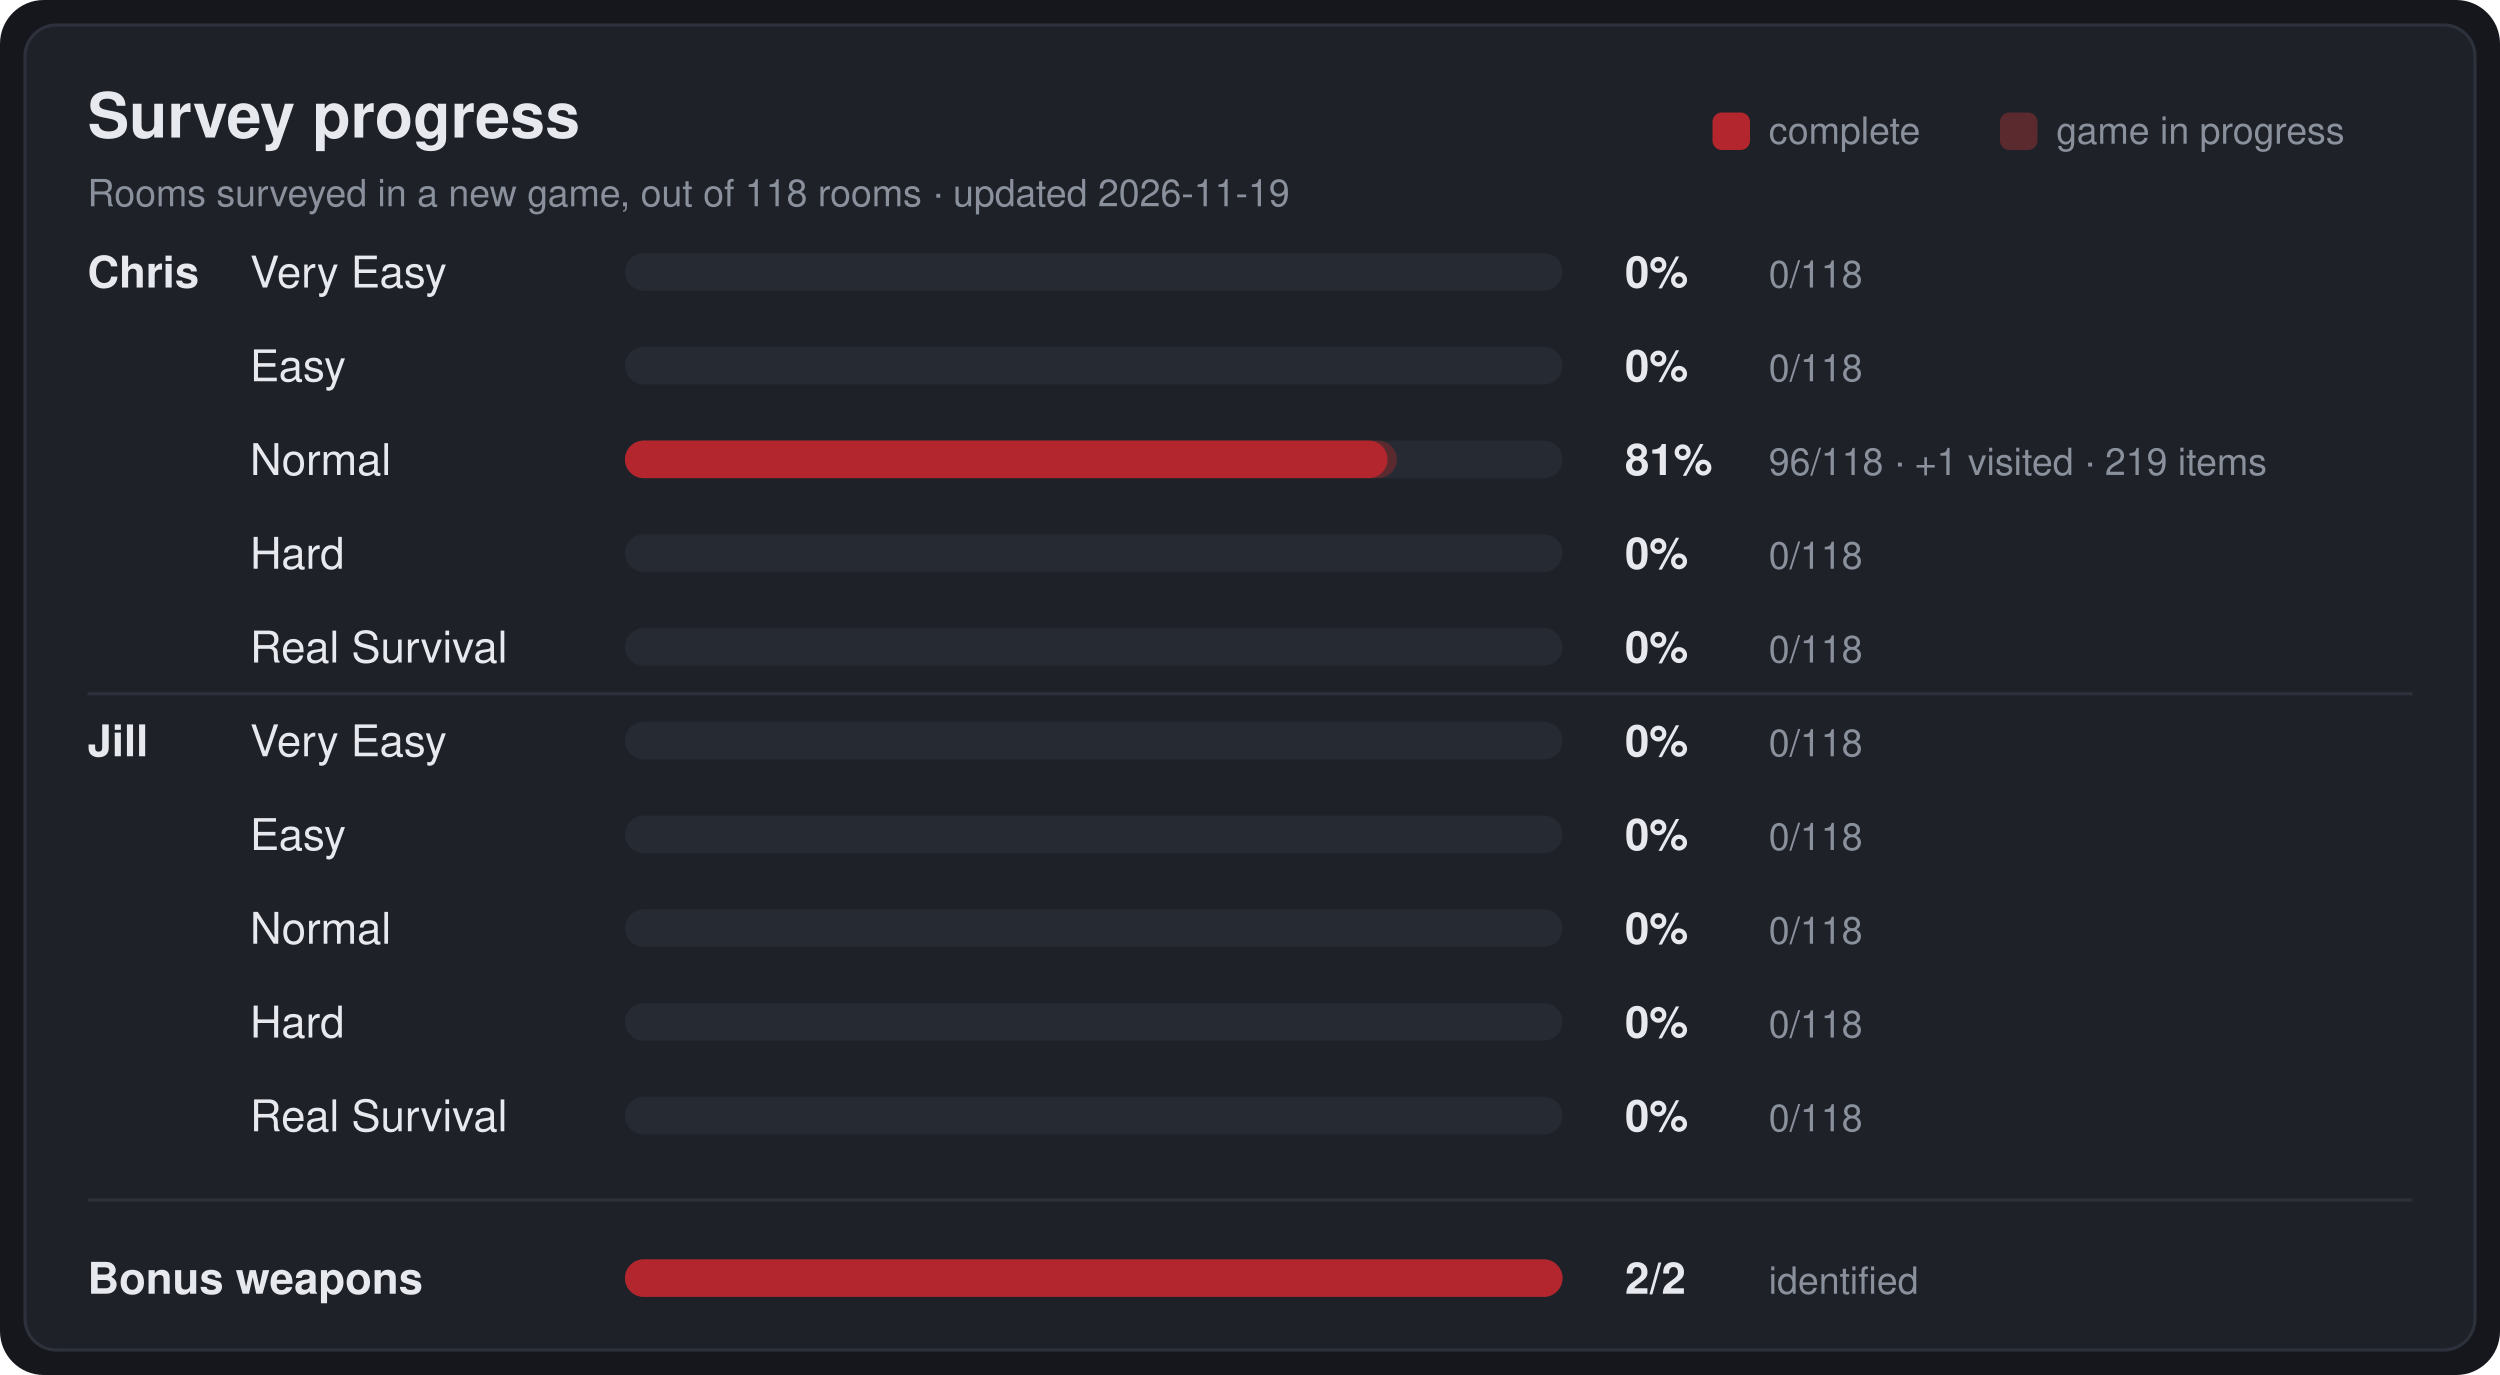
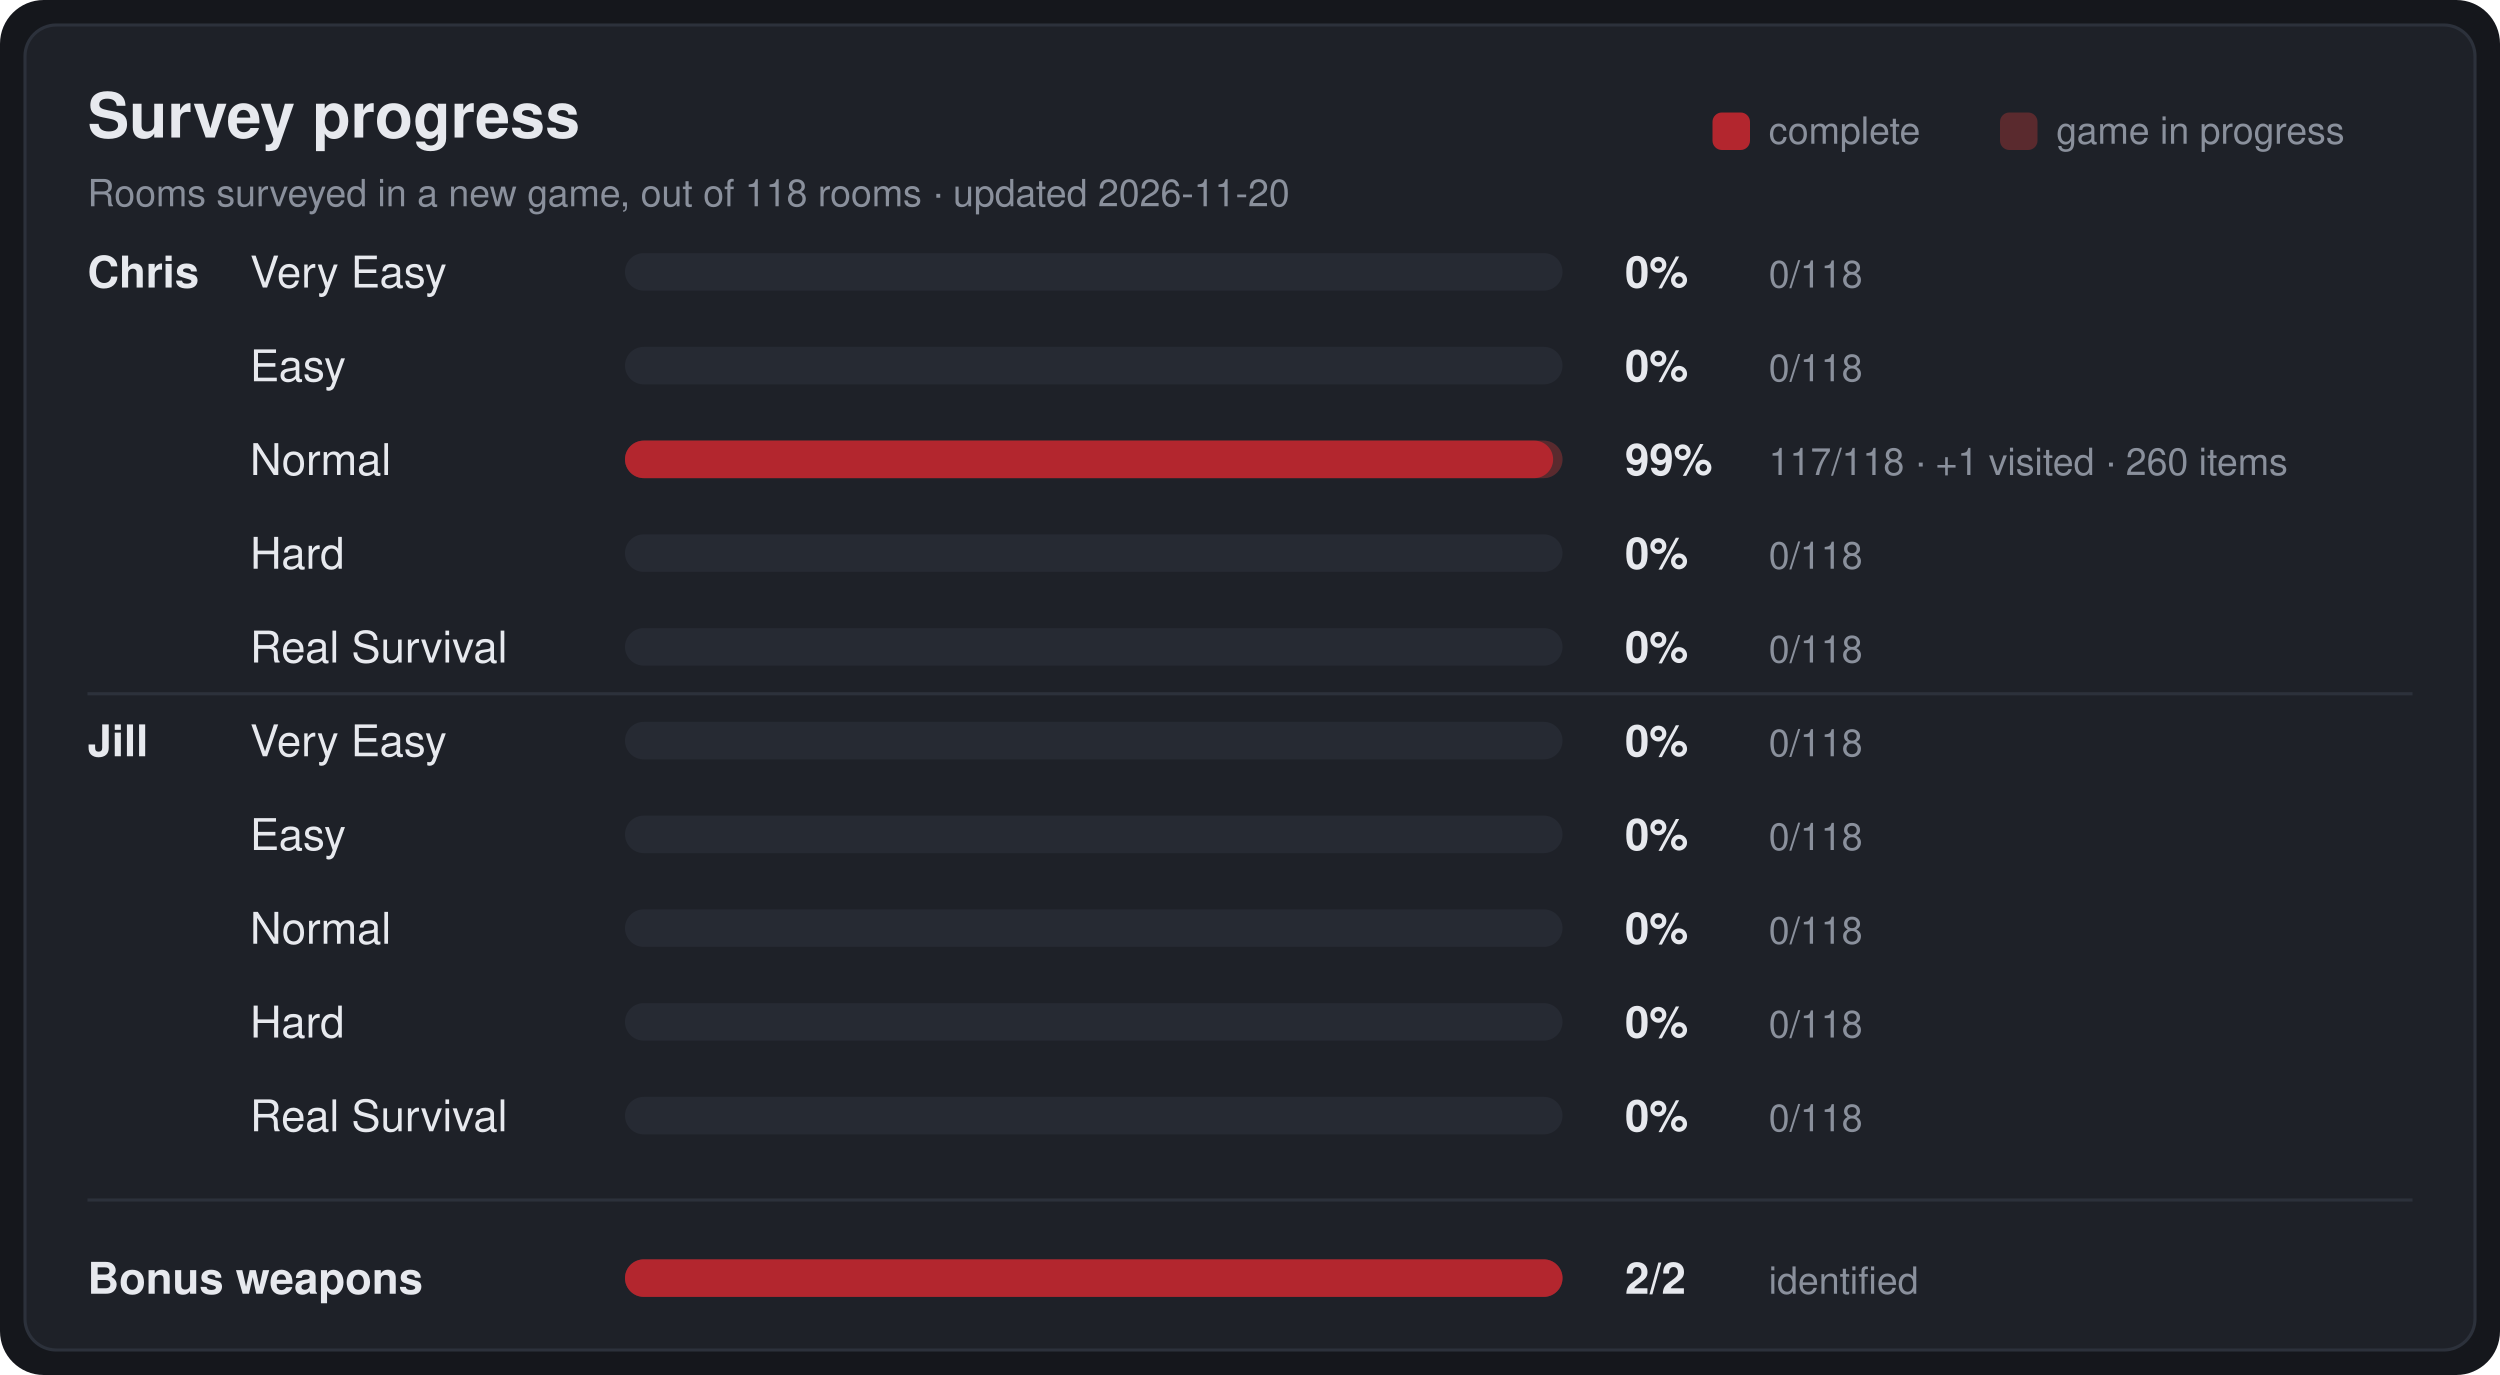
<svg xmlns="http://www.w3.org/2000/svg" width="800" height="440" viewBox="0 0 800 440" font-family="Segoe UI, Helvetica, Arial, sans-serif" role="img" aria-label="Survey progress">
  <rect width="800" height="440" rx="14" fill="#15171c" />
  <rect x="8" y="8" width="784" height="424" rx="10" fill="#1e2128" stroke="#2c313b" />
  <text x="28" y="44" font-size="20" font-weight="700" fill="#e7e9ee">Survey progress</text>
-   <text x="28" y="66" font-size="12" fill="#8a909c">Rooms surveyed in a new game, out of 118 rooms · updated 2026-11-19</text>
+   <text x="28" y="66" font-size="12" fill="#8a909c">Rooms surveyed in a new game, out of 118 rooms · updated 2026-11-20</text>
  <rect x="548" y="36" width="12" height="12" rx="3" fill="#b3262e" />
  <text x="566" y="46" font-size="12" fill="#8a909c">complete</text>
  <rect x="640" y="36" width="12" height="12" rx="3" fill="#5a2a2e" />
  <text x="658" y="46" font-size="12" fill="#8a909c">game in progress</text>
  <text x="28" y="92" font-size="14" font-weight="700" fill="#e7e9ee">Chris</text>
  <text x="80" y="92" font-size="14" fill="#e7e9ee">Very Easy</text>
  <rect x="200" y="81" width="300" height="12" rx="6" fill="#262a33" />
  <text x="520" y="92" font-size="14" font-weight="700" fill="#e7e9ee">0%</text>
  <text x="566" y="92" font-size="12" fill="#8a909c">0/118</text>
  <text x="28" y="122" font-size="14" font-weight="700" fill="#e7e9ee" />
  <text x="80" y="122" font-size="14" fill="#e7e9ee">Easy</text>
  <rect x="200" y="111" width="300" height="12" rx="6" fill="#262a33" />
  <text x="520" y="122" font-size="14" font-weight="700" fill="#e7e9ee">0%</text>
  <text x="566" y="122" font-size="12" fill="#8a909c">0/118</text>
  <text x="28" y="152" font-size="14" font-weight="700" fill="#e7e9ee" />
  <text x="80" y="152" font-size="14" fill="#e7e9ee">Normal</text>
  <rect x="200" y="141" width="300" height="12" rx="6" fill="#262a33" />
-   <rect x="200" y="141" width="247" height="12" rx="6" fill="#5a2a2e" />
-   <rect x="200" y="141" width="244" height="12" rx="6" fill="#b3262e" />
-   <text x="520" y="152" font-size="14" font-weight="700" fill="#e7e9ee">81%</text>
-   <text x="566" y="152" font-size="12" fill="#8a909c">96/118 · +1 visited · 219 items</text>
+   <rect x="200" y="141" width="300" height="12" rx="6" fill="#5a2a2e" />
+   <rect x="200" y="141" width="297" height="12" rx="6" fill="#b3262e" />
+   <text x="520" y="152" font-size="14" font-weight="700" fill="#e7e9ee">99%</text>
+   <text x="566" y="152" font-size="12" fill="#8a909c">117/118 · +1 visited · 260 items</text>
  <text x="28" y="182" font-size="14" font-weight="700" fill="#e7e9ee" />
  <text x="80" y="182" font-size="14" fill="#e7e9ee">Hard</text>
  <rect x="200" y="171" width="300" height="12" rx="6" fill="#262a33" />
  <text x="520" y="182" font-size="14" font-weight="700" fill="#e7e9ee">0%</text>
  <text x="566" y="182" font-size="12" fill="#8a909c">0/118</text>
  <text x="28" y="212" font-size="14" font-weight="700" fill="#e7e9ee" />
  <text x="80" y="212" font-size="14" fill="#e7e9ee">Real Survival</text>
  <rect x="200" y="201" width="300" height="12" rx="6" fill="#262a33" />
  <text x="520" y="212" font-size="14" font-weight="700" fill="#e7e9ee">0%</text>
  <text x="566" y="212" font-size="12" fill="#8a909c">0/118</text>
  <line x1="28" y1="222" x2="772" y2="222" stroke="#2c313b" />
  <text x="28" y="242" font-size="14" font-weight="700" fill="#e7e9ee">Jill</text>
  <text x="80" y="242" font-size="14" fill="#e7e9ee">Very Easy</text>
  <rect x="200" y="231" width="300" height="12" rx="6" fill="#262a33" />
  <text x="520" y="242" font-size="14" font-weight="700" fill="#e7e9ee">0%</text>
  <text x="566" y="242" font-size="12" fill="#8a909c">0/118</text>
  <text x="28" y="272" font-size="14" font-weight="700" fill="#e7e9ee" />
  <text x="80" y="272" font-size="14" fill="#e7e9ee">Easy</text>
  <rect x="200" y="261" width="300" height="12" rx="6" fill="#262a33" />
  <text x="520" y="272" font-size="14" font-weight="700" fill="#e7e9ee">0%</text>
  <text x="566" y="272" font-size="12" fill="#8a909c">0/118</text>
  <text x="28" y="302" font-size="14" font-weight="700" fill="#e7e9ee" />
  <text x="80" y="302" font-size="14" fill="#e7e9ee">Normal</text>
  <rect x="200" y="291" width="300" height="12" rx="6" fill="#262a33" />
  <text x="520" y="302" font-size="14" font-weight="700" fill="#e7e9ee">0%</text>
  <text x="566" y="302" font-size="12" fill="#8a909c">0/118</text>
  <text x="28" y="332" font-size="14" font-weight="700" fill="#e7e9ee" />
  <text x="80" y="332" font-size="14" fill="#e7e9ee">Hard</text>
  <rect x="200" y="321" width="300" height="12" rx="6" fill="#262a33" />
  <text x="520" y="332" font-size="14" font-weight="700" fill="#e7e9ee">0%</text>
  <text x="566" y="332" font-size="12" fill="#8a909c">0/118</text>
  <text x="28" y="362" font-size="14" font-weight="700" fill="#e7e9ee" />
  <text x="80" y="362" font-size="14" fill="#e7e9ee">Real Survival</text>
  <rect x="200" y="351" width="300" height="12" rx="6" fill="#262a33" />
  <text x="520" y="362" font-size="14" font-weight="700" fill="#e7e9ee">0%</text>
  <text x="566" y="362" font-size="12" fill="#8a909c">0/118</text>
  <line x1="28" y1="384" x2="772" y2="384" stroke="#2c313b" />
  <text x="28" y="414" font-size="14" font-weight="700" fill="#e7e9ee">Bonus weapons</text>
  <rect x="200" y="403" width="300" height="12" rx="6" fill="#262a33" />
  <rect x="200" y="403" width="300" height="12" rx="6" fill="#5a2a2e" />
  <rect x="200" y="403" width="300" height="12" rx="6" fill="#b3262e" />
  <text x="520" y="414" font-size="14" font-weight="700" fill="#e7e9ee">2/2</text>
  <text x="566" y="414" font-size="12" fill="#8a909c">identified</text>
</svg>
